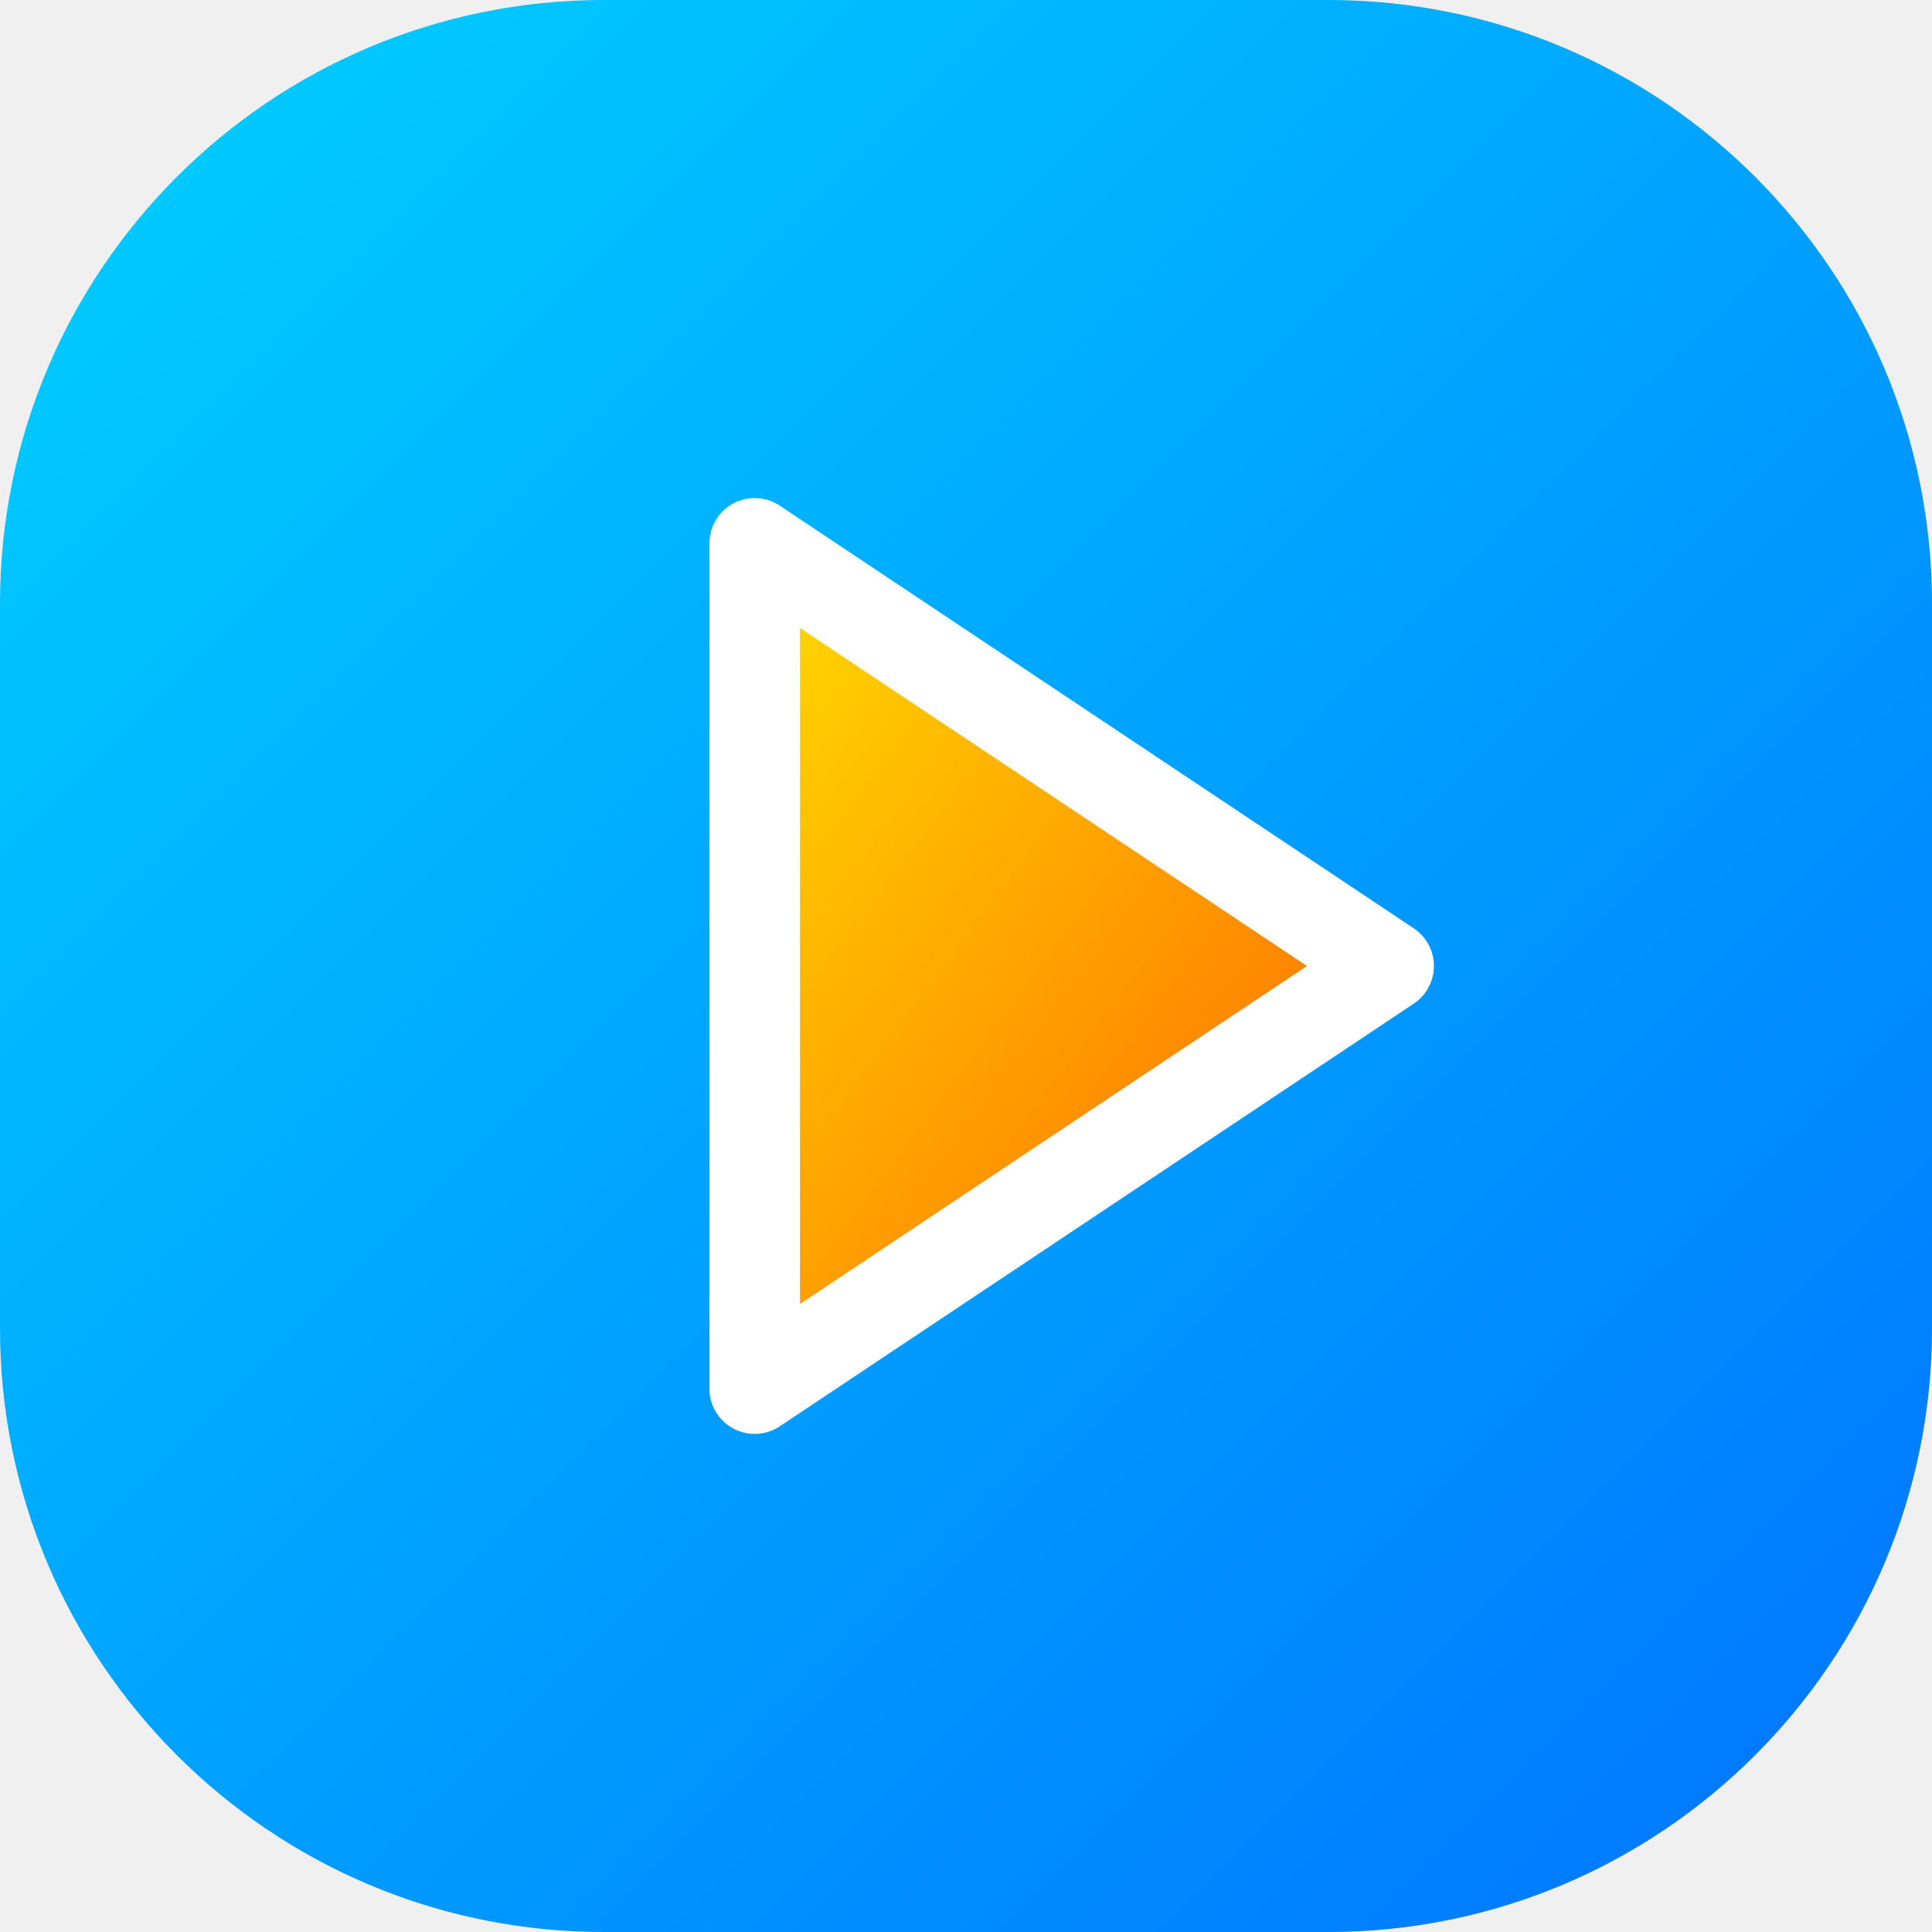
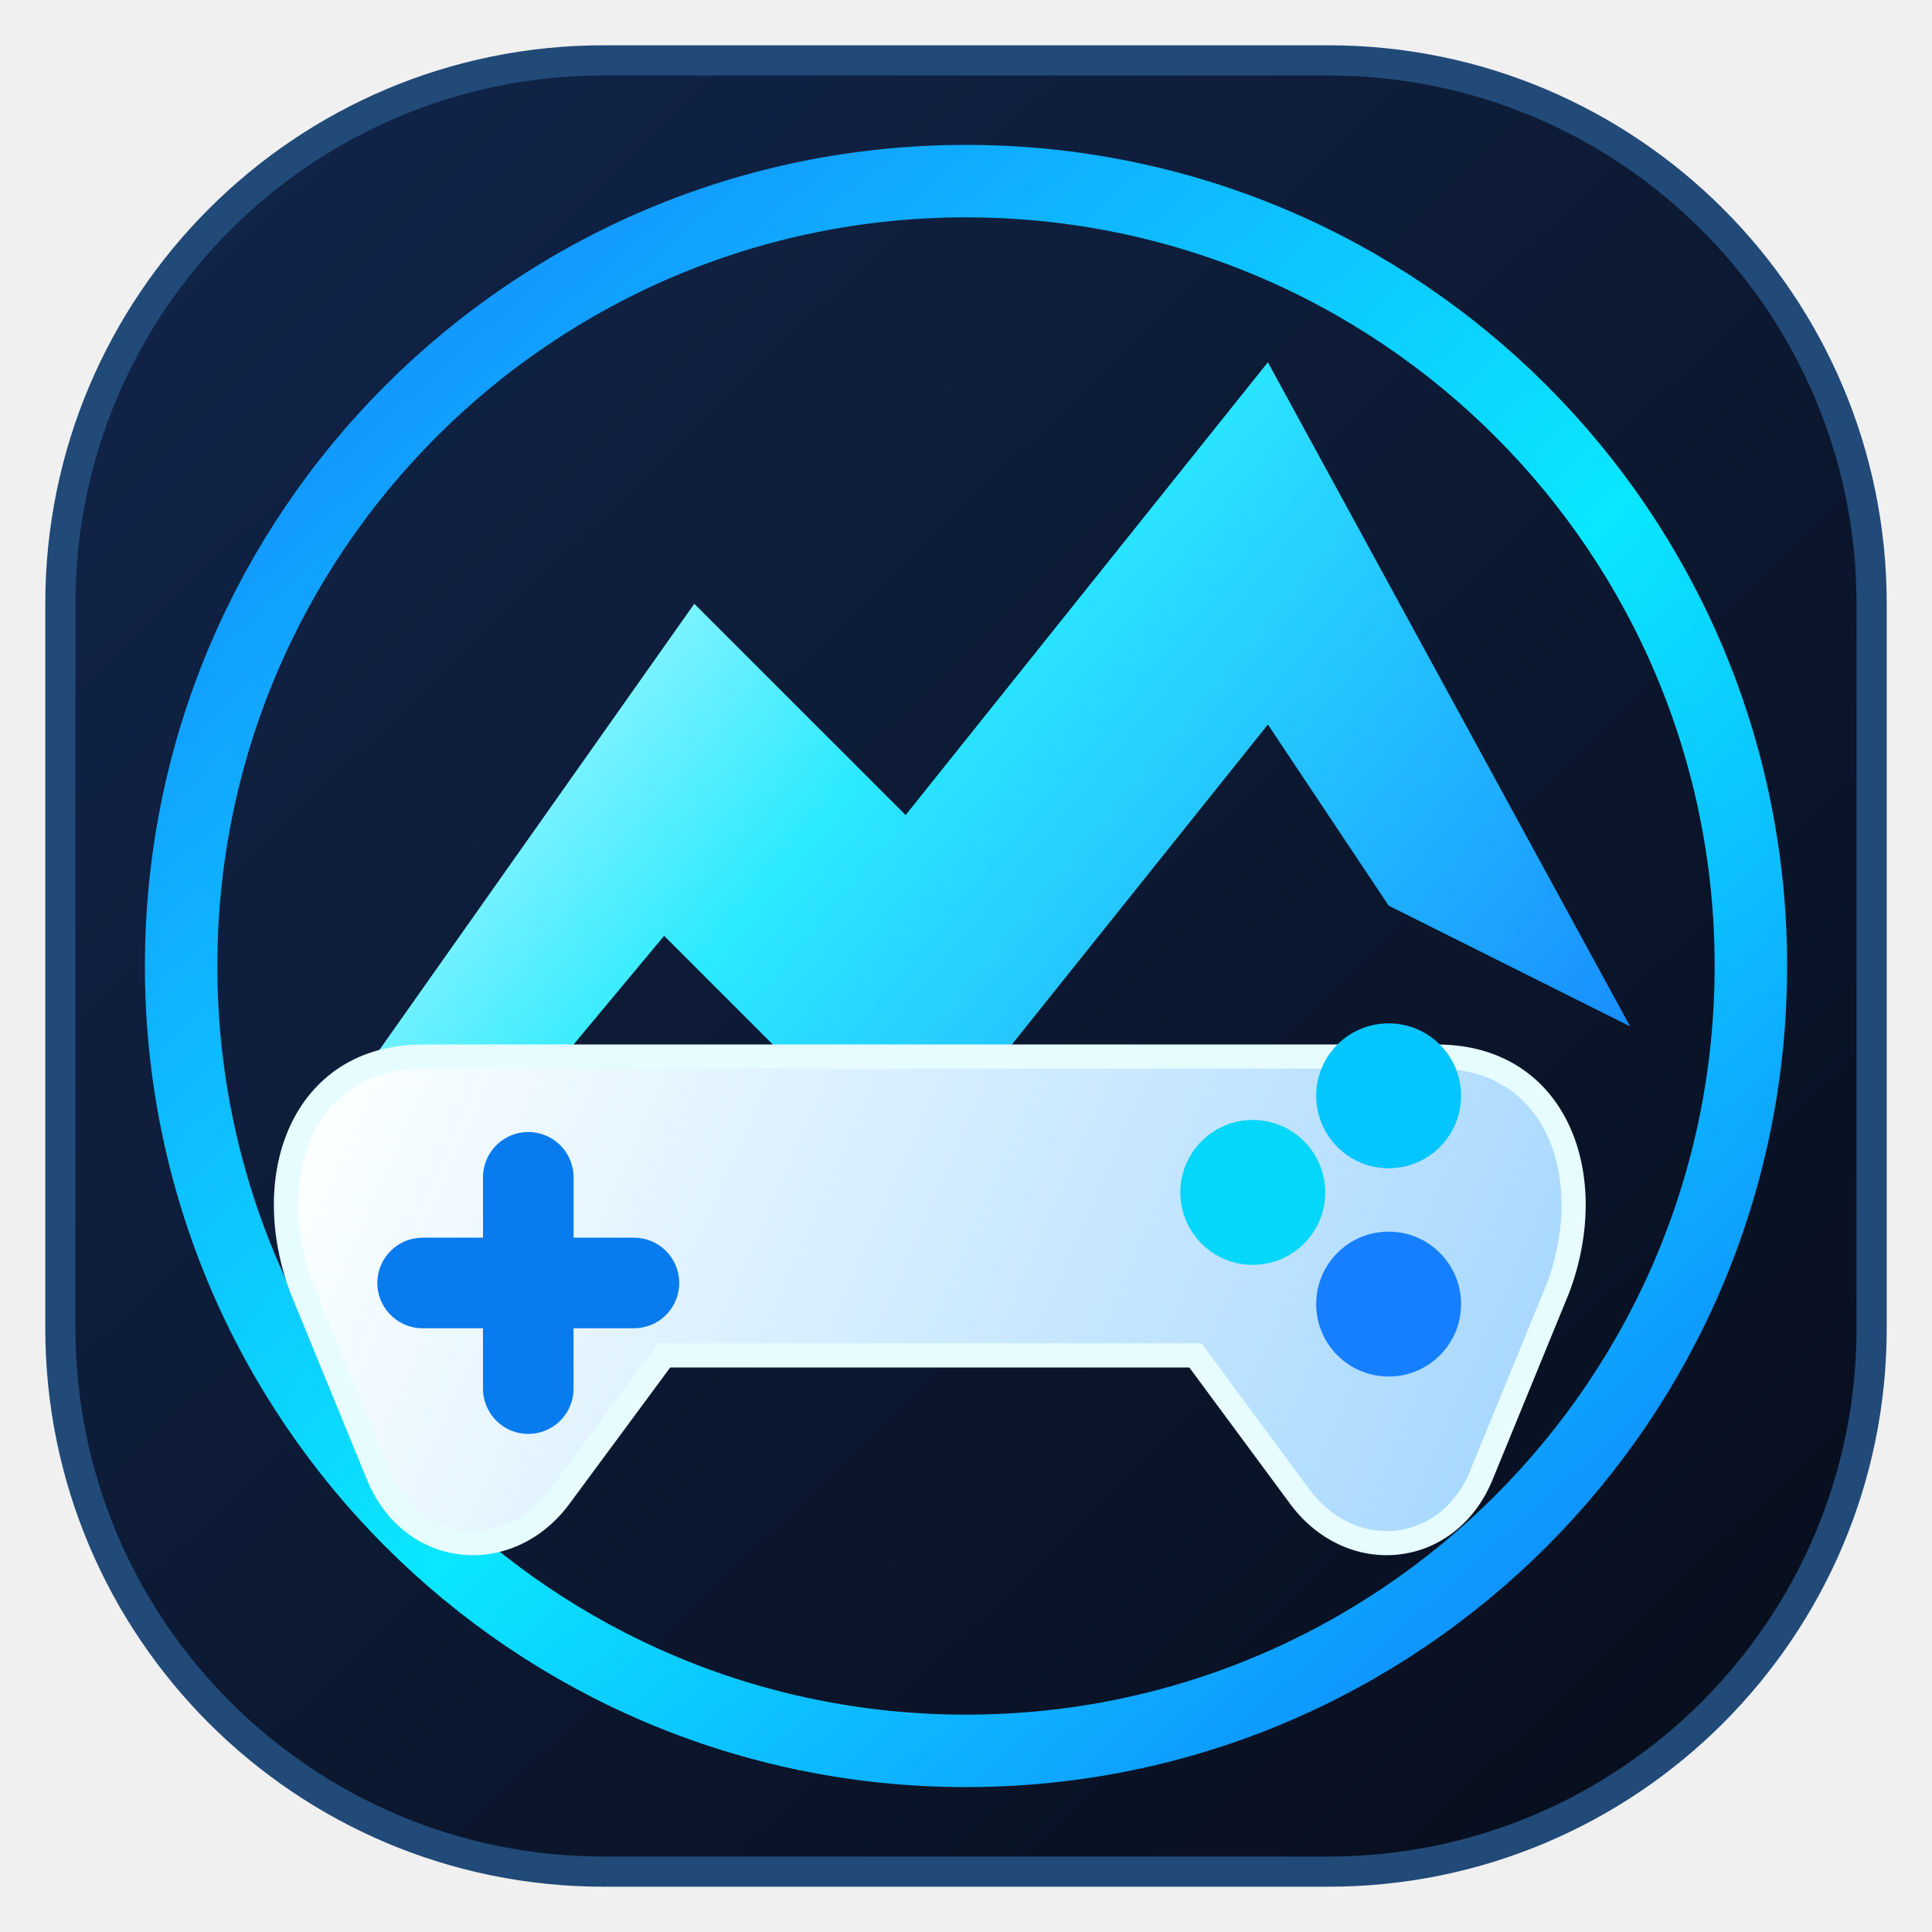
- <svg xmlns="http://www.w3.org/2000/svg" viewBox="0 0 64 64" width="64" height="64">
+ <svg xmlns="http://www.w3.org/2000/svg" width="64" height="64" viewBox="0 0 64 64" fill="none">
  <defs>
-     <linearGradient id="favBg" x1="0%" y1="0%" x2="100%" y2="100%">
-       <stop offset="0%" stop-color="#00D2FF" />
-       <stop offset="100%" stop-color="#0072FF" />
+     <linearGradient id="bg" x1="5" y1="4" x2="60" y2="61" gradientUnits="userSpaceOnUse">
+       <stop stop-color="#11254A" />
+       <stop offset="1" stop-color="#070D1B" />
    </linearGradient>
-     <linearGradient id="favPlay" x1="0%" y1="0%" x2="100%" y2="100%">
-       <stop offset="0%" stop-color="#FFDD00" />
-       <stop offset="100%" stop-color="#FF5E00" />
+     <linearGradient id="ring" x1="6" y1="3" x2="58" y2="61" gradientUnits="userSpaceOnUse">
+       <stop stop-color="#167BFF" />
+       <stop offset=".54" stop-color="#09E7FF" />
+       <stop offset="1" stop-color="#126DFF" />
+     </linearGradient>
+     <linearGradient id="peak" x1="12" y1="13" x2="52" y2="46" gradientUnits="userSpaceOnUse">
+       <stop stop-color="#FFFFFF" />
+       <stop offset=".4" stop-color="#2BEAFF" />
+       <stop offset="1" stop-color="#1478FF" />
+     </linearGradient>
+     <linearGradient id="pad" x1="12" y1="34" x2="53" y2="52" gradientUnits="userSpaceOnUse">
+       <stop stop-color="#FBFFFF" />
+       <stop offset="1" stop-color="#9FD4FF" />
    </linearGradient>
  </defs>
-   <rect x="0" y="0" width="64" height="64" rx="20" fill="url(#favBg)" />
-   <path d="M25 18 L46 32 L25 46 Z" fill="url(#favPlay)" stroke="#FFFFFF" stroke-width="3" stroke-linejoin="round" />
+   <rect x="2" y="2" width="60" height="60" rx="18" fill="url(#bg)" stroke="#214a78" />
+   <circle cx="32" cy="32" r="26" stroke="url(#ring)" stroke-width="2.4" />
+   <path d="M11 37 23 20 30 27 42 12 54 34 46 30 42 24 30 39 22 31 17 37Z" fill="url(#peak)" />
+   <path d="M14 35c-4 0-5.4 4-4 7.7l2.5 6.1c1.1 2.8 4.4 3.1 6.1.7l3.4-4.6h17.6l3.4 4.6c1.7 2.4 5 2.1 6.1-.7l2.5-6.1c1.4-3.7 0-7.7-4-7.7H14Z" fill="url(#pad)" stroke="#E6FCFF" stroke-width=".8" />
+   <path d="M17.5 39v7M14 42.5h7" stroke="#087BEE" stroke-width="3" stroke-linecap="round" />
+   <circle cx="41.5" cy="39.5" r="2.4" fill="#04D7F9" />
+   <circle cx="46" cy="43.2" r="2.4" fill="#167FFF" />
+   <circle cx="46" cy="36.3" r="2.4" fill="#04C6FF" />
</svg>
